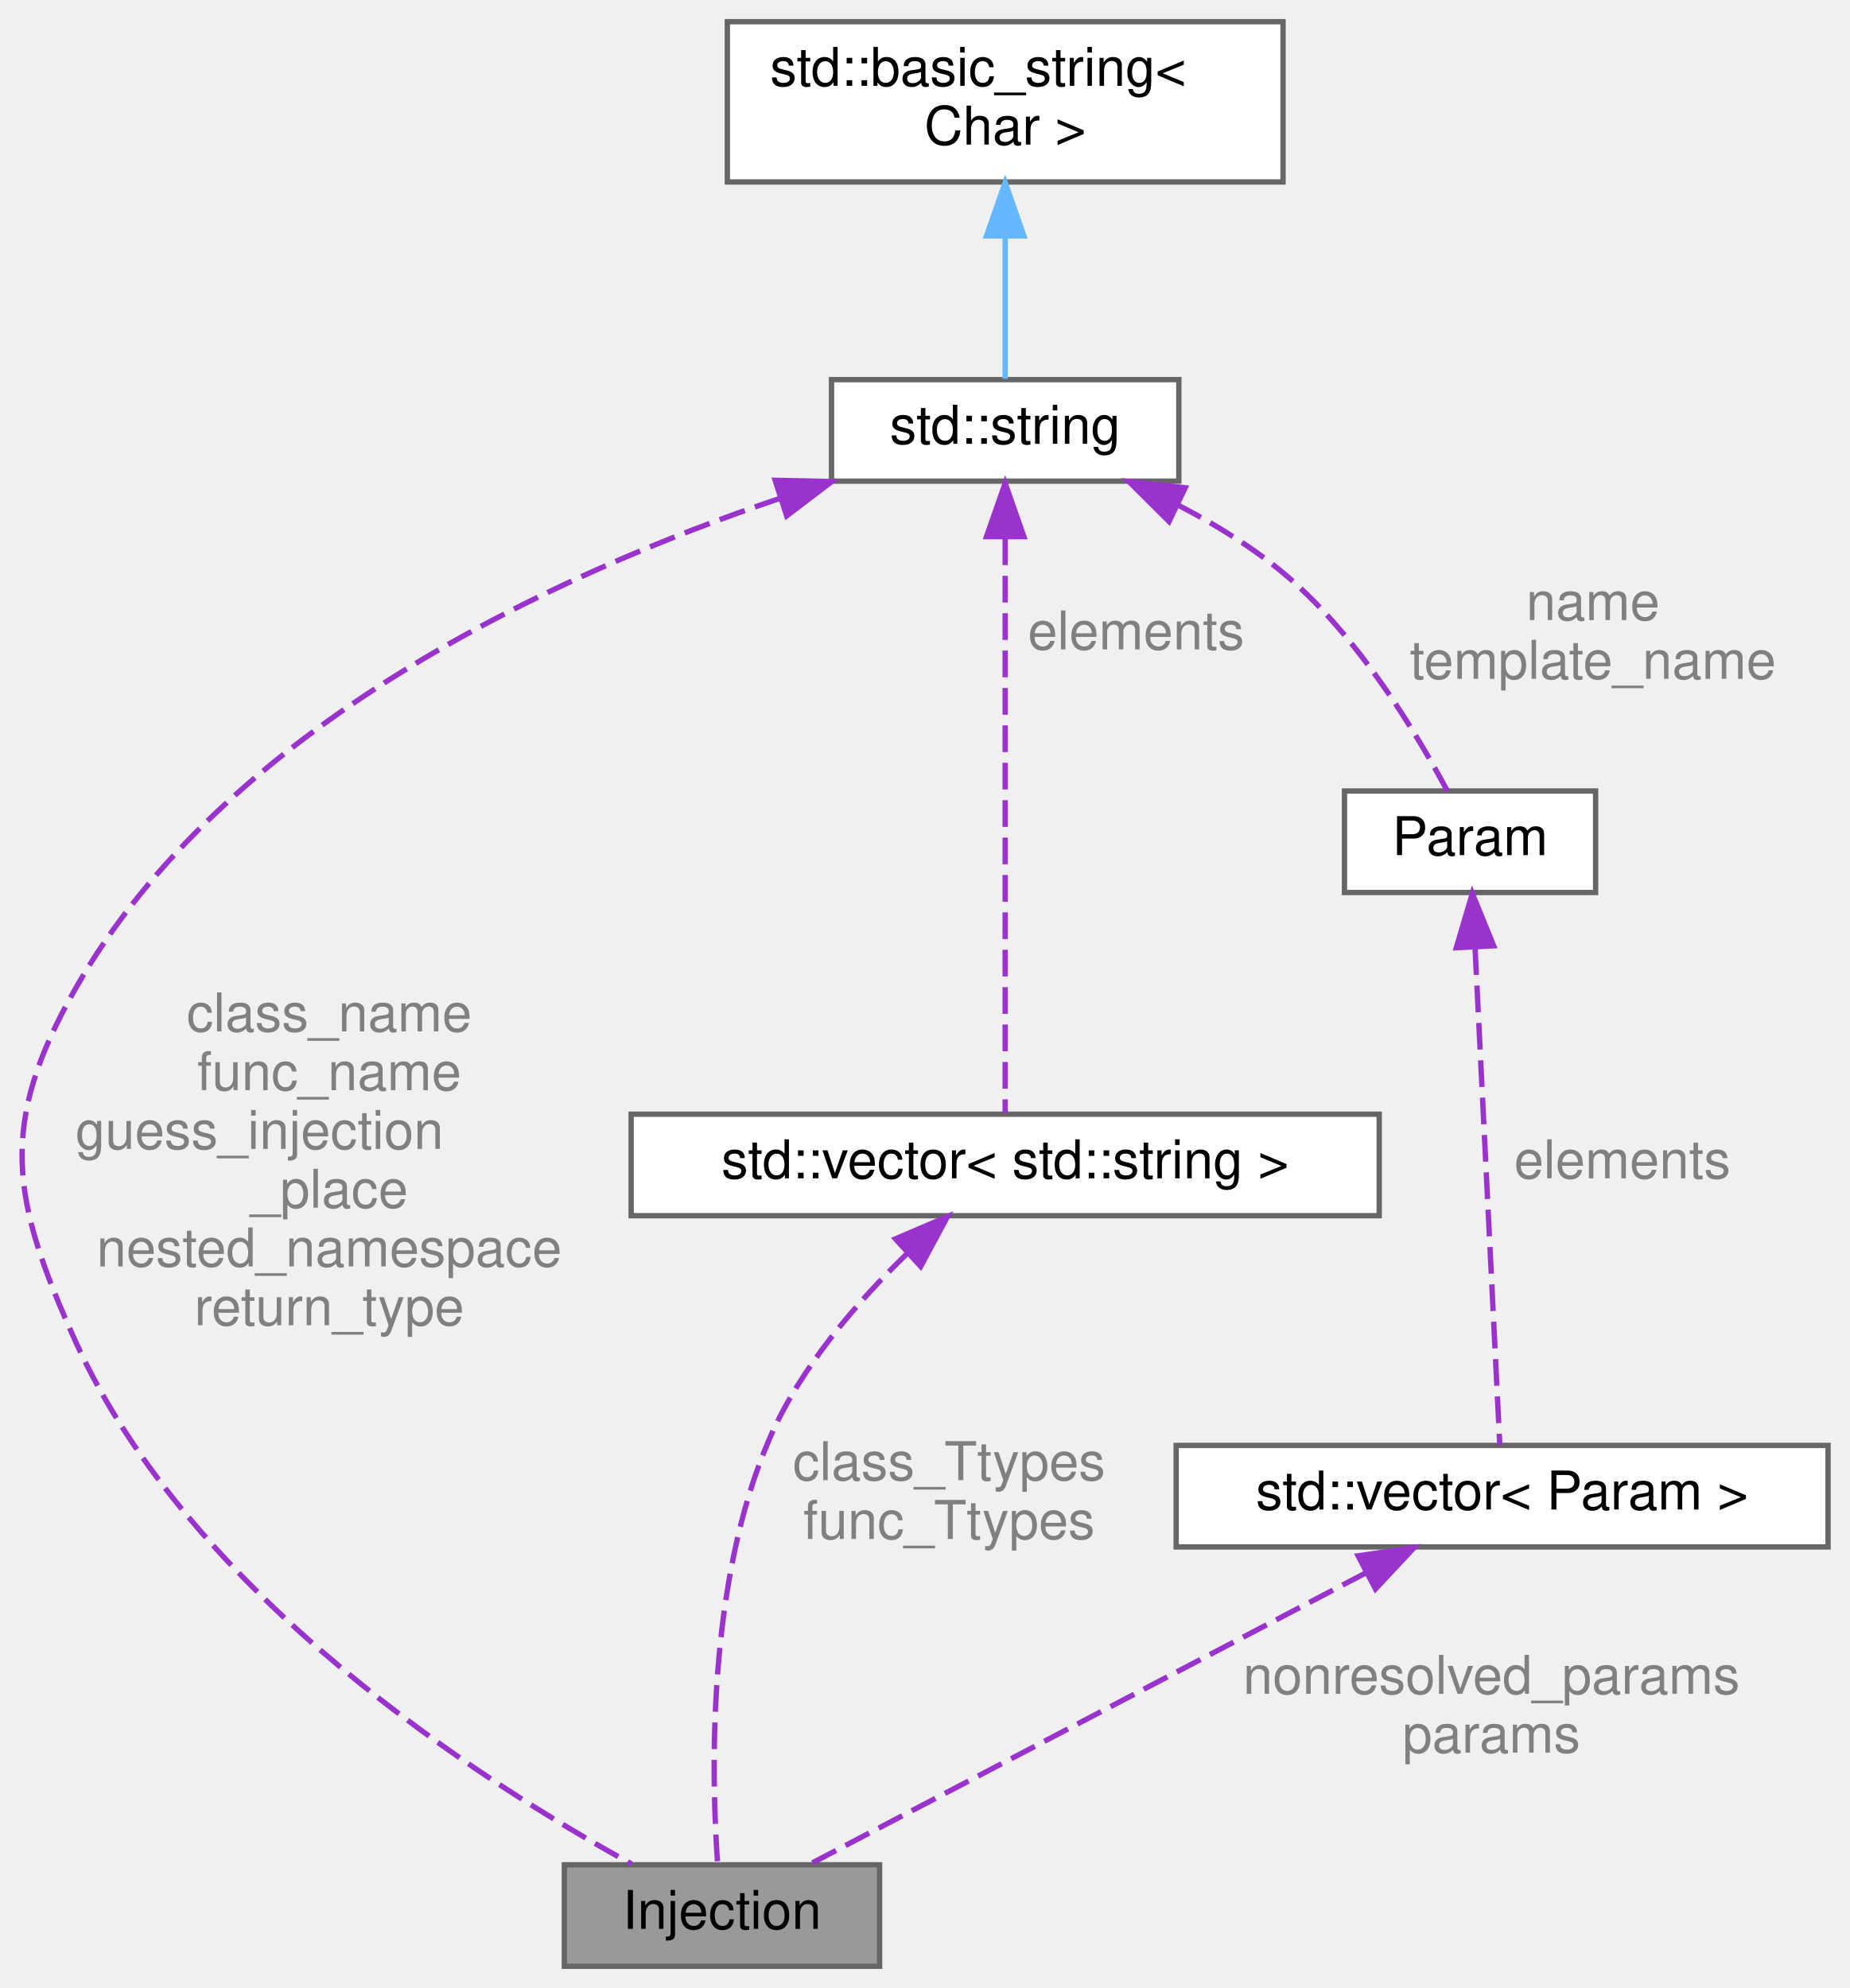
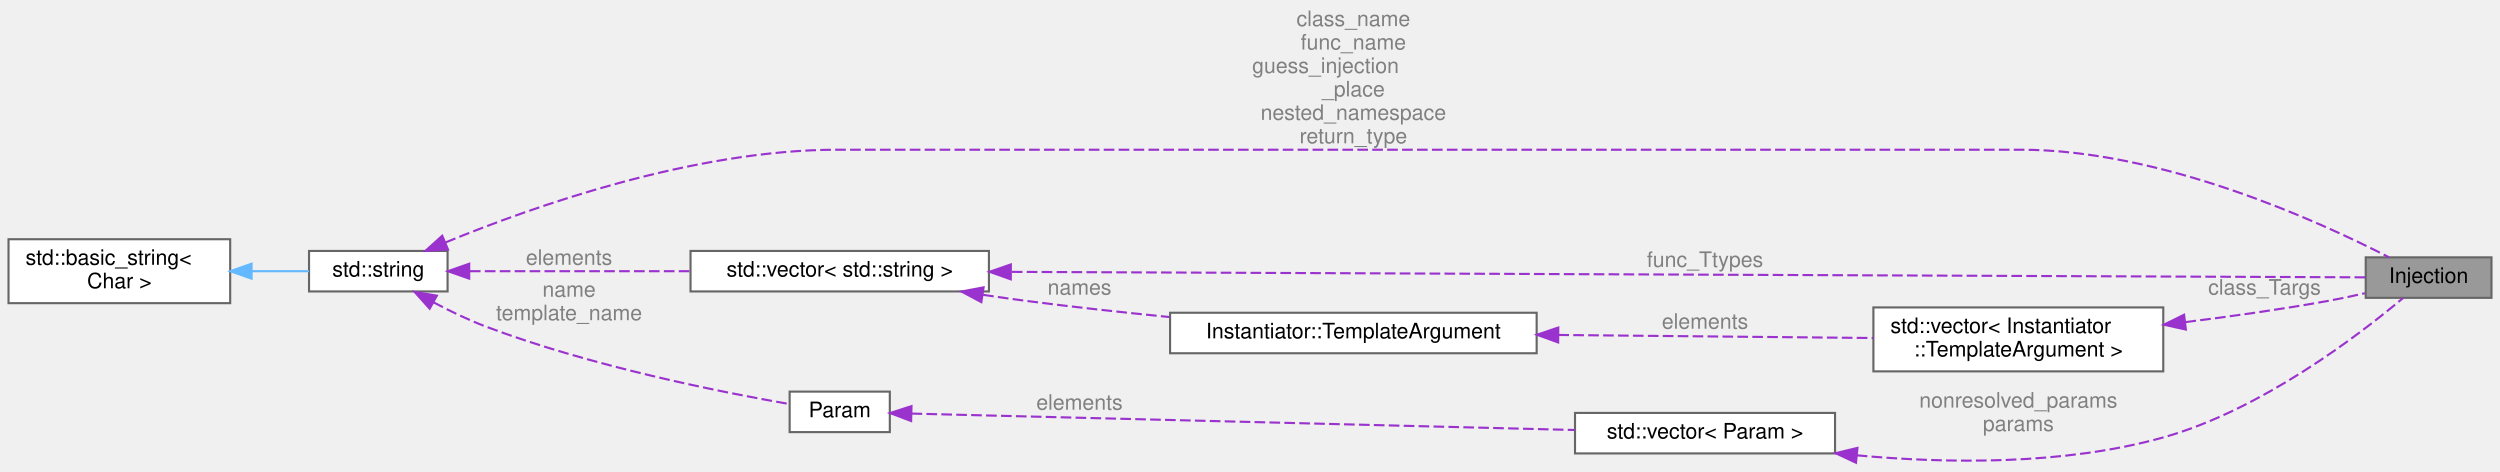
- <svg xmlns="http://www.w3.org/2000/svg" xmlns:xlink="http://www.w3.org/1999/xlink" width="346pt" height="372pt" viewBox="0.00 0.00 346.12 372.00">
-   <g id="graph0" class="graph" transform="scale(1 1) rotate(0) translate(4 368)">
+ <svg xmlns="http://www.w3.org/2000/svg" xmlns:xlink="http://www.w3.org/1999/xlink" width="1173pt" height="221pt" viewBox="0.00 0.00 1173.00 220.51">
+   <g id="graph0" class="graph" transform="scale(1 1) rotate(0) translate(4 216.51)">
    <g id="Node000001" class="node">
      <g id="a_Node000001">
        <a xlink:title="Struct for the collection of all relevant data for a template instantiation which needs to be inserte...">
-           <polygon fill="#999999" stroke="#666666" points="160.62,-19 101.62,-19 101.62,0 160.62,0 160.62,-19" />
-           <text text-anchor="middle" x="131.12" y="-7" font-family="Helvetica,sans-Serif" font-size="10.00">Injection</text>
+           <polygon fill="#999999" stroke="#666666" points="1165,-96.01 1106,-96.01 1106,-77.01 1165,-77.01 1165,-96.01" />
+           <text text-anchor="middle" x="1135.5" y="-84.01" font-family="Helvetica,sans-Serif" font-size="10.00">Injection</text>
        </a>
      </g>
    </g>
    <g id="Node000002" class="node">
      <g id="a_Node000002">
        <a xlink:title=" ">
-           <polygon fill="white" stroke="#666666" points="216.62,-297 151.62,-297 151.62,-278 216.62,-278 216.62,-297" />
-           <text text-anchor="middle" x="184.12" y="-285" font-family="Helvetica,sans-Serif" font-size="10.00">std::string</text>
+           <polygon fill="white" stroke="#666666" points="206,-99.01 141,-99.01 141,-80.01 206,-80.01 206,-99.01" />
+           <text text-anchor="middle" x="173.5" y="-87.01" font-family="Helvetica,sans-Serif" font-size="10.00">std::string</text>
        </a>
      </g>
    </g>
    <g id="edge1_Node000001_Node000002" class="edge">
      <g id="a_edge1_Node000001_Node000002">
        <a xlink:title=" ">
-           <path fill="none" stroke="#9a32cd" stroke-dasharray="5,2" d="M142,-274.79C100.12,-260.64 38.19,-232.36 10.12,-183 -4.38,-157.5 -1.96,-143.73 10.12,-117 31.67,-69.31 86.3,-34.47 114.19,-19.15" />
-           <polygon fill="#9a32cd" stroke="#9a32cd" points="141.07,-278.16 151.66,-277.92 143.23,-271.5 141.07,-278.16" />
+           <path fill="none" stroke="#9a32cd" stroke-dasharray="5,2" d="M205.04,-103C246.04,-119.85 321.54,-146.51 389,-146.51 389,-146.51 389,-146.51 944,-146.51 1010.4,-146.51 1084.06,-112.94 1116.96,-96.02" />
+           <polygon fill="#9a32cd" stroke="#9a32cd" points="206.2,-99.69 195.62,-99.05 203.49,-106.15 206.2,-99.69" />
        </a>
      </g>
-       <text text-anchor="middle" x="57.62" y="-175" font-family="Helvetica,sans-Serif" font-size="10.00" fill="grey"> class_name</text>
-       <text text-anchor="middle" x="57.62" y="-164" font-family="Helvetica,sans-Serif" font-size="10.00" fill="grey">func_name</text>
-       <text text-anchor="start" x="10.12" y="-153" font-family="Helvetica,sans-Serif" font-size="10.00" fill="grey">guess_injection</text>
-       <text text-anchor="middle" x="57.62" y="-142" font-family="Helvetica,sans-Serif" font-size="10.00" fill="grey">_place</text>
-       <text text-anchor="middle" x="57.62" y="-131" font-family="Helvetica,sans-Serif" font-size="10.00" fill="grey">nested_namespace</text>
-       <text text-anchor="middle" x="57.62" y="-120" font-family="Helvetica,sans-Serif" font-size="10.00" fill="grey">return_type</text>
+       <text text-anchor="middle" x="631" y="-204.51" font-family="Helvetica,sans-Serif" font-size="10.00" fill="grey"> class_name</text>
+       <text text-anchor="middle" x="631" y="-193.51" font-family="Helvetica,sans-Serif" font-size="10.00" fill="grey">func_name</text>
+       <text text-anchor="start" x="583.5" y="-182.51" font-family="Helvetica,sans-Serif" font-size="10.00" fill="grey">guess_injection</text>
+       <text text-anchor="middle" x="631" y="-171.51" font-family="Helvetica,sans-Serif" font-size="10.00" fill="grey">_place</text>
+       <text text-anchor="middle" x="631" y="-160.51" font-family="Helvetica,sans-Serif" font-size="10.00" fill="grey">nested_namespace</text>
+       <text text-anchor="middle" x="631" y="-149.51" font-family="Helvetica,sans-Serif" font-size="10.00" fill="grey">return_type</text>
    </g>
    <g id="Node000004" class="node">
      <g id="a_Node000004">
        <a xlink:title=" ">
-           <polygon fill="white" stroke="#666666" points="254.12,-159.5 114.12,-159.5 114.12,-140.5 254.12,-140.5 254.12,-159.5" />
-           <text text-anchor="middle" x="184.12" y="-147.5" font-family="Helvetica,sans-Serif" font-size="10.00">std::vector&lt; std::string &gt;</text>
+           <polygon fill="white" stroke="#666666" points="460,-99.01 320,-99.01 320,-80.01 460,-80.01 460,-99.01" />
+           <text text-anchor="middle" x="390" y="-87.01" font-family="Helvetica,sans-Serif" font-size="10.00">std::vector&lt; std::string &gt;</text>
        </a>
      </g>
    </g>
    <g id="edge4_Node000004_Node000002" class="edge">
      <g id="a_edge4_Node000004_Node000002">
        <a xlink:title=" ">
-           <path fill="none" stroke="#9a32cd" stroke-dasharray="5,2" d="M184.12,-267.28C184.12,-237.48 184.12,-181.32 184.12,-159.75" />
-           <polygon fill="#9a32cd" stroke="#9a32cd" points="180.62,-267.61 184.12,-277.61 187.62,-267.61 180.62,-267.61" />
+           <path fill="none" stroke="#9a32cd" stroke-dasharray="5,2" d="M216.48,-89.51C245.89,-89.51 285.88,-89.51 319.95,-89.51" />
+           <polygon fill="#9a32cd" stroke="#9a32cd" points="216.15,-86.01 206.15,-89.51 216.15,-93.01 216.15,-86.01" />
        </a>
      </g>
-       <text text-anchor="middle" x="208.62" y="-246.5" font-family="Helvetica,sans-Serif" font-size="10.00" fill="grey"> elements</text>
+       <text text-anchor="middle" x="263" y="-92.51" font-family="Helvetica,sans-Serif" font-size="10.00" fill="grey"> elements</text>
    </g>
-     <g id="Node000006" class="node">
-       <g id="a_Node000006">
+     <g id="Node000008" class="node">
+       <g id="a_Node000008">
        <a xlink:href="structParam.html" target="_top" xlink:title="Struct for the collection of all relevant data for a function parameter.">
-           <polygon fill="white" stroke="#666666" points="294.62,-220 247.62,-220 247.62,-201 294.62,-201 294.62,-220" />
-           <text text-anchor="middle" x="271.12" y="-208" font-family="Helvetica,sans-Serif" font-size="10.00">Param</text>
+           <polygon fill="white" stroke="#666666" points="413.5,-33.01 366.5,-33.01 366.5,-14.01 413.5,-14.01 413.5,-33.01" />
+           <text text-anchor="middle" x="390" y="-21.01" font-family="Helvetica,sans-Serif" font-size="10.00">Param</text>
        </a>
      </g>
    </g>
-     <g id="edge7_Node000006_Node000002" class="edge">
-       <g id="a_edge7_Node000006_Node000002">
+     <g id="edge10_Node000008_Node000002" class="edge">
+       <g id="a_edge10_Node000008_Node000002">
        <a xlink:title=" ">
-           <path fill="none" stroke="#9a32cd" stroke-dasharray="5,2" d="M216.34,-273.59C223.61,-269.83 230.98,-265.29 237.12,-260 250.52,-248.45 261.26,-230.53 266.87,-220.01" />
-           <polygon fill="#9a32cd" stroke="#9a32cd" points="214.79,-270.45 207.28,-277.92 217.81,-276.76 214.79,-270.45" />
+           <path fill="none" stroke="#9a32cd" stroke-dasharray="5,2" d="M199.38,-74.92C207.09,-70.82 215.74,-66.63 224,-63.51 273.23,-44.94 334.03,-32.82 366.32,-27.18" />
+           <polygon fill="#9a32cd" stroke="#9a32cd" points="197.6,-71.91 190.53,-79.8 200.98,-78.03 197.6,-71.91" />
        </a>
      </g>
-       <text text-anchor="middle" x="294.12" y="-252" font-family="Helvetica,sans-Serif" font-size="10.00" fill="grey"> name</text>
-       <text text-anchor="middle" x="294.12" y="-241" font-family="Helvetica,sans-Serif" font-size="10.00" fill="grey">template_name</text>
+       <text text-anchor="middle" x="263" y="-77.51" font-family="Helvetica,sans-Serif" font-size="10.00" fill="grey"> name</text>
+       <text text-anchor="middle" x="263" y="-66.51" font-family="Helvetica,sans-Serif" font-size="10.00" fill="grey">template_name</text>
    </g>
    <g id="Node000003" class="node">
      <g id="a_Node000003">
        <a xlink:title=" ">
-           <polygon fill="white" stroke="#666666" points="236.12,-364 132.12,-364 132.12,-334 236.12,-334 236.12,-364" />
-           <text text-anchor="start" x="140.12" y="-352" font-family="Helvetica,sans-Serif" font-size="10.00">std::basic_string&lt;</text>
-           <text text-anchor="middle" x="184.12" y="-341" font-family="Helvetica,sans-Serif" font-size="10.00"> Char &gt;</text>
+           <polygon fill="white" stroke="#666666" points="104,-104.51 0,-104.51 0,-74.51 104,-74.51 104,-104.51" />
+           <text text-anchor="start" x="8" y="-92.51" font-family="Helvetica,sans-Serif" font-size="10.00">std::basic_string&lt;</text>
+           <text text-anchor="middle" x="52" y="-81.51" font-family="Helvetica,sans-Serif" font-size="10.00"> Char &gt;</text>
        </a>
      </g>
    </g>
    <g id="edge2_Node000002_Node000003" class="edge">
      <g id="a_edge2_Node000002_Node000003">
        <a xlink:title=" ">
-           <path fill="none" stroke="#63b8ff" d="M184.12,-323.79C184.12,-314.36 184.12,-304.15 184.12,-297.16" />
-           <polygon fill="#63b8ff" stroke="#63b8ff" points="180.62,-323.9 184.12,-333.9 187.62,-323.9 180.62,-323.9" />
+           <path fill="none" stroke="#63b8ff" d="M114.1,-89.51C123.41,-89.51 132.68,-89.51 141,-89.51" />
+           <polygon fill="#63b8ff" stroke="#63b8ff" points="114.03,-86.01 104.03,-89.51 114.03,-93.01 114.03,-86.01" />
        </a>
      </g>
    </g>
    <g id="edge3_Node000001_Node000004" class="edge">
      <g id="a_edge3_Node000001_Node000004">
        <a xlink:title=" ">
-           <path fill="none" stroke="#9a32cd" stroke-dasharray="5,2" d="M165.89,-133.53C156.53,-124.48 145.9,-112.25 140.12,-99 128.26,-71.82 129.13,-35.63 130.3,-19.23" />
-           <polygon fill="#9a32cd" stroke="#9a32cd" points="163.58,-136.16 173.32,-140.33 168.31,-131 163.58,-136.16" />
+           <path fill="none" stroke="#9a32cd" stroke-dasharray="5,2" d="M470.75,-89.19C634.22,-88.53 1000.77,-87.05 1105.85,-86.63" />
+           <polygon fill="#9a32cd" stroke="#9a32cd" points="470.26,-85.69 460.28,-89.23 470.29,-92.69 470.26,-85.69" />
        </a>
      </g>
-       <text text-anchor="middle" x="173.62" y="-91" font-family="Helvetica,sans-Serif" font-size="10.00" fill="grey"> class_Ttypes</text>
-       <text text-anchor="middle" x="173.62" y="-80" font-family="Helvetica,sans-Serif" font-size="10.00" fill="grey">func_Ttypes</text>
+       <text text-anchor="middle" x="796" y="-91.51" font-family="Helvetica,sans-Serif" font-size="10.00" fill="grey"> func_Ttypes</text>
+     </g>
+     <g id="Node000006" class="node">
+       <g id="a_Node000006">
+         <a xlink:href="structInstantiator_1_1TemplateArgument.html" target="_top" xlink:title="Struct for the collection of all relevant data for a function parameter.">
+           <polygon fill="white" stroke="#666666" points="717,-70.01 545,-70.01 545,-51.01 717,-51.01 717,-70.01" />
+           <text text-anchor="middle" x="631" y="-58.01" font-family="Helvetica,sans-Serif" font-size="10.00">Instantiator::TemplateArgument</text>
+         </a>
+       </g>
+     </g>
+     <g id="edge7_Node000006_Node000004" class="edge">
+       <g id="a_edge7_Node000006_Node000004">
+         <a xlink:title=" ">
+           <path fill="none" stroke="#9a32cd" stroke-dasharray="5,2" d="M457.28,-78.41C464.27,-77.37 471.27,-76.38 478,-75.51 499.56,-72.71 522.91,-70.17 544.68,-68" />
+           <polygon fill="#9a32cd" stroke="#9a32cd" points="456.44,-75 447.09,-79.97 457.5,-81.92 456.44,-75" />
+         </a>
+       </g>
+       <text text-anchor="middle" x="502.5" y="-78.51" font-family="Helvetica,sans-Serif" font-size="10.00" fill="grey"> names</text>
    </g>
    <g id="Node000005" class="node">
      <g id="a_Node000005">
        <a xlink:title=" ">
-           <polygon fill="white" stroke="#666666" points="338.12,-97.5 216.12,-97.5 216.12,-78.5 338.12,-78.5 338.12,-97.5" />
-           <text text-anchor="middle" x="277.12" y="-85.5" font-family="Helvetica,sans-Serif" font-size="10.00">std::vector&lt; Param &gt;</text>
+           <polygon fill="white" stroke="#666666" points="1011,-72.51 875,-72.51 875,-42.51 1011,-42.51 1011,-72.51" />
+           <text text-anchor="start" x="883" y="-60.51" font-family="Helvetica,sans-Serif" font-size="10.00">std::vector&lt; Instantiator</text>
+           <text text-anchor="middle" x="943" y="-49.51" font-family="Helvetica,sans-Serif" font-size="10.00">::TemplateArgument &gt;</text>
        </a>
      </g>
    </g>
    <g id="edge5_Node000001_Node000005" class="edge">
      <g id="a_edge5_Node000001_Node000005">
        <a xlink:title=" ">
-           <path fill="none" stroke="#9a32cd" stroke-dasharray="5,2" d="M251.67,-73.67C221.81,-58.02 173.15,-32.52 147.75,-19.21" />
-           <polygon fill="#9a32cd" stroke="#9a32cd" points="250.17,-76.83 260.66,-78.37 253.42,-70.63 250.17,-76.83" />
+           <path fill="none" stroke="#9a32cd" stroke-dasharray="5,2" d="M1021.39,-65.63C1043.02,-68.32 1066.49,-71.63 1088,-75.51 1093.71,-76.54 1099.78,-77.83 1105.58,-79.16" />
+           <polygon fill="#9a32cd" stroke="#9a32cd" points="1021.61,-62.13 1011.26,-64.4 1020.77,-69.08 1021.61,-62.13" />
        </a>
      </g>
-       <text text-anchor="middle" x="275.12" y="-51" font-family="Helvetica,sans-Serif" font-size="10.00" fill="grey"> nonresolved_params</text>
-       <text text-anchor="middle" x="275.12" y="-40" font-family="Helvetica,sans-Serif" font-size="10.00" fill="grey">params</text>
+       <text text-anchor="middle" x="1058.5" y="-78.51" font-family="Helvetica,sans-Serif" font-size="10.00" fill="grey"> class_Targs</text>
    </g>
    <g id="edge6_Node000005_Node000006" class="edge">
      <g id="a_edge6_Node000005_Node000006">
        <a xlink:title=" ">
-           <path fill="none" stroke="#9a32cd" stroke-dasharray="5,2" d="M272.06,-190.57C273.38,-164.03 275.73,-116.88 276.69,-97.59" />
-           <polygon fill="#9a32cd" stroke="#9a32cd" points="268.55,-190.67 271.55,-200.83 275.54,-191.02 268.55,-190.67" />
+           <path fill="none" stroke="#9a32cd" stroke-dasharray="5,2" d="M727.18,-59.59C775.01,-59.13 831.81,-58.58 874.99,-58.16" />
+           <polygon fill="#9a32cd" stroke="#9a32cd" points="727.08,-56.09 717.12,-59.69 727.15,-63.09 727.08,-56.09" />
        </a>
      </g>
-       <text text-anchor="middle" x="299.62" y="-147.5" font-family="Helvetica,sans-Serif" font-size="10.00" fill="grey"> elements</text>
+       <text text-anchor="middle" x="796" y="-62.51" font-family="Helvetica,sans-Serif" font-size="10.00" fill="grey"> elements</text>
+     </g>
+     <g id="Node000007" class="node">
+       <g id="a_Node000007">
+         <a xlink:title=" ">
+           <polygon fill="white" stroke="#666666" points="857,-23.01 735,-23.01 735,-4.01 857,-4.01 857,-23.01" />
+           <text text-anchor="middle" x="796" y="-11.01" font-family="Helvetica,sans-Serif" font-size="10.00">std::vector&lt; Param &gt;</text>
+         </a>
+       </g>
+     </g>
+     <g id="edge8_Node000001_Node000007" class="edge">
+       <g id="a_edge8_Node000001_Node000007">
+         <a xlink:title=" ">
+           <path fill="none" stroke="#9a32cd" stroke-dasharray="5,2" d="M867.17,-3.12C909.58,0.78 964.29,1.56 1011,-11.51 1057.14,-24.42 1103.18,-59.82 1123.58,-76.96" />
+           <polygon fill="#9a32cd" stroke="#9a32cd" points="866.82,0.36 857.21,-4.12 867.51,-6.6 866.82,0.36" />
+         </a>
+       </g>
+       <text text-anchor="middle" x="943" y="-25.51" font-family="Helvetica,sans-Serif" font-size="10.00" fill="grey"> nonresolved_params</text>
+       <text text-anchor="middle" x="943" y="-14.51" font-family="Helvetica,sans-Serif" font-size="10.00" fill="grey">params</text>
+     </g>
+     <g id="edge9_Node000007_Node000008" class="edge">
+       <g id="a_edge9_Node000007_Node000008">
+         <a xlink:title=" ">
+           <path fill="none" stroke="#9a32cd" stroke-dasharray="5,2" d="M423.68,-22.7C491.47,-21.02 648.27,-17.14 734.86,-15" />
+           <polygon fill="#9a32cd" stroke="#9a32cd" points="423.5,-19.21 413.59,-22.95 423.67,-26.2 423.5,-19.21" />
+         </a>
+       </g>
+       <text text-anchor="middle" x="502.5" y="-24.51" font-family="Helvetica,sans-Serif" font-size="10.00" fill="grey"> elements</text>
    </g>
  </g>
</svg>
